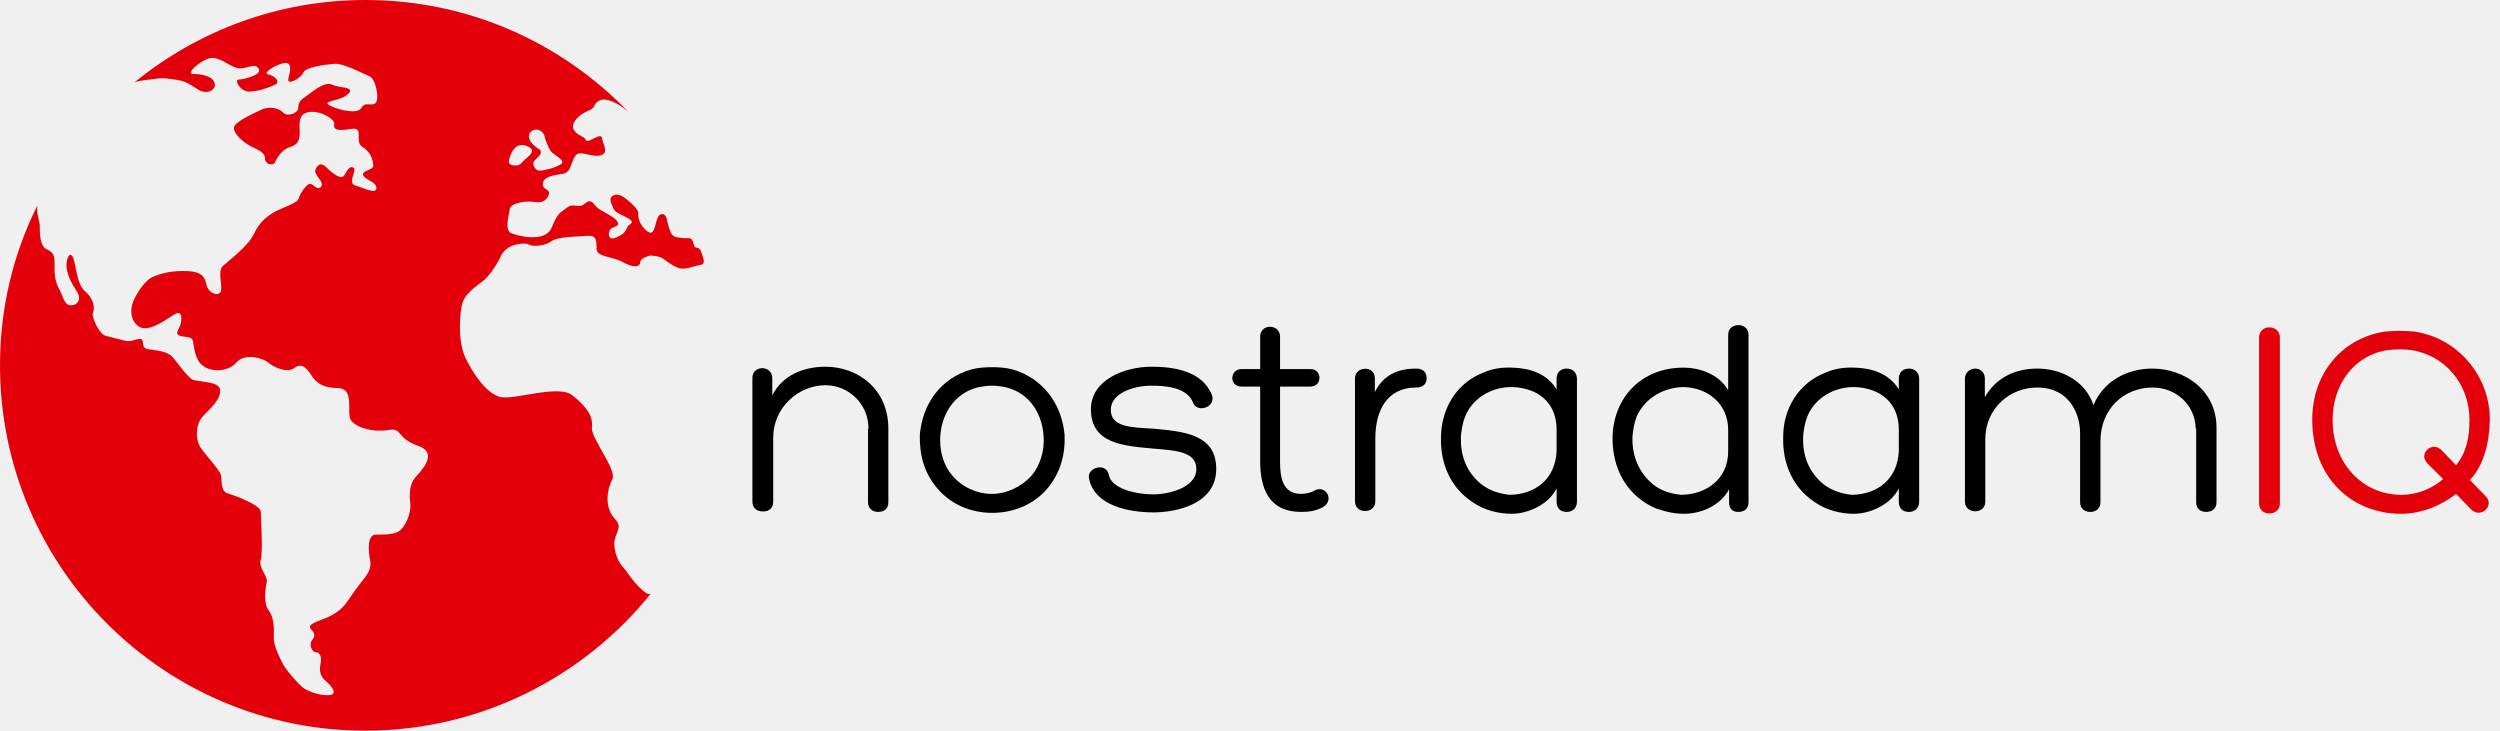
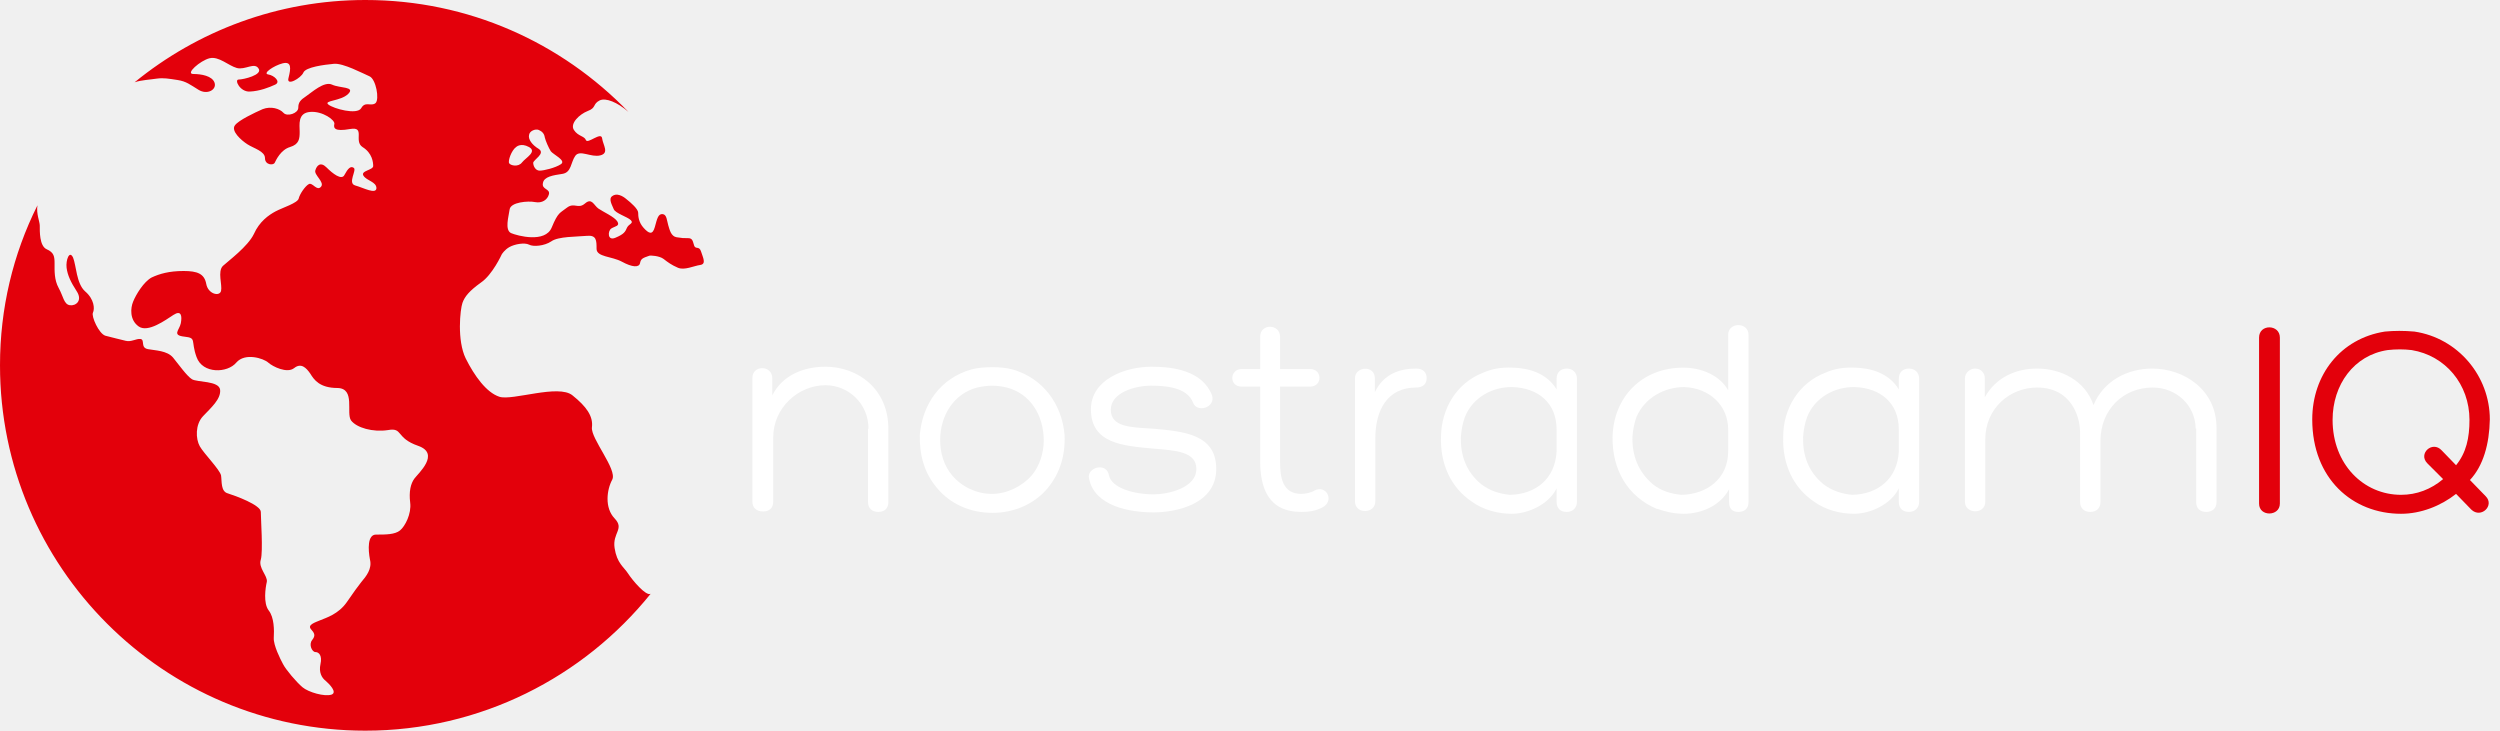
<svg xmlns="http://www.w3.org/2000/svg" version="1.1" id="Ebene_1" x="0px" y="0px" viewBox="0 0 540.6 158" enable-background="new 0 0 540.6 158" xml:space="preserve">
  <path fill="#E3000B" d="M135.8,124c-0.9-1.4-2.4-2.2-2.9-5.5c-0.5-3.3,2.2-4.1,0-6.4c-2.2-2.3-1.7-6.2-0.5-8.4  c1.1-2.2-4.7-8.9-4.4-11.3c0.3-2.4-1.2-4.5-4.2-6.9c-3-2.5-13,1.2-15.8,0.3c-2.8-0.9-5.4-4.5-7.3-8.3c-1.9-3.9-1.2-10.6-0.7-12  c0.5-1.4,1.5-2.6,4-4.4c2.5-1.7,4.5-6.1,4.5-6.1s0.6-1,1.7-1.6c1.1-0.6,3.2-1,4.2-0.5c0.9,0.5,3.3,0.3,4.8-0.7  c1.5-1.1,5.6-1,7.7-1.2c2.1-0.2,2.1,1,2.1,2.8c0,1.8,3.3,1.6,5.5,2.8c2.2,1.2,3.7,1.3,3.9,0.3c0.2-1,0.6-1.1,2-1.6  c0.2-0.1,2.2,0,3.1,0.7c0.9,0.7,1.7,1.3,3.1,1.9c1.4,0.6,3.4-0.4,4.8-0.6s0.6-1.6,0.2-2.9c-0.4-1.3-1.2-0.4-1.5-1.3  c-0.3-0.9-0.3-1.6-1.3-1.6c-1,0-1.3,0-2.5-0.2c-1.2-0.2-1.5-1.6-1.8-2.6s-0.3-2.3-1.2-2.4c-1-0.1-1.2,1-1.7,2.8  c-0.5,1.8-1.3,1.4-2.4,0.2c-1.1-1.2-1.2-2.5-1.2-3.3c0-0.8-1.6-2.2-2.5-2.9c-0.9-0.8-2.2-1.4-3.1-0.7c-0.9,0.6,0,2,0.3,2.8  c0.3,0.9,3,1.7,3.7,2.4c0.7,0.7-0.4,0.8-0.8,1.6c-0.4,0.9-0.6,1.4-2.5,2.2c-1.8,0.8-1.7-1.5-0.9-2c0.8-0.5,1.9-0.5,1.3-1.5  c-0.6-1-3.1-2.1-4.1-2.8c-1-0.7-1.4-2.4-2.9-1.1c-1.5,1.3-2.3-0.3-3.9,0.9c-1.5,1.2-1.9,0.9-3.3,4.3c-1.4,3.4-7.4,1.8-8.8,1.2  c-1.4-0.7-0.5-3.6-0.3-5.1c0.2-1.6,4-1.9,5.5-1.6c1.5,0.3,2.7-0.5,3-1.7c0.3-1.2-1.6-1-1.3-2.4c0.2-1.4,2.2-1.7,4.2-2  c2-0.3,1.8-2.5,2.8-3.9c1-1.4,3.4,0.4,5.4-0.1c2-0.5,0.6-2.2,0.4-3.7c-0.2-1.5-3.1,1.3-3.5,0.4c-0.3-0.9-1.7-0.8-2.6-2.2  c-0.9-1.4,1.2-3.4,3-4.1c1.9-0.7,1-1.5,2.6-2.3c1.3-0.6,3.8,0.4,6.2,2.5C121.4,9.2,101.3,0,79,0C60.1,0,42.7,6.7,29.1,17.8  c1.4-0.5,3.6-0.6,4.8-0.8c1.5-0.2,2.5,0,4.5,0.3c1.9,0.3,2.7,1,4.5,2.1c1.9,1.2,4,0,3.5-1.5s-2.9-1.9-4.6-1.9  c-1.8,0,1.5-2.9,3.5-3.4c2-0.5,4.1,1.6,5.9,2.1c1.8,0.5,3.8-1.3,4.7,0.1c1,1.4-3.3,2.4-4.3,2.4c-1,0,0.3,2.7,2.4,2.6  c2.2-0.1,4.2-0.9,5.5-1.5c1.3-0.6-0.2-2-1.5-2.2c-1.3-0.2,1.2-1.9,3.1-2.4c2-0.5,1.8,1.1,1.3,3.1c-0.6,2,2.7,0.1,3.2-1.1  s4.5-1.7,6.6-1.9c2-0.2,6.3,2.1,7.7,2.7c1.4,0.6,2.2,5,1.3,5.8c-1,0.8-2.2-0.5-3.1,1.1c-0.9,1.5-6,0.1-7.1-0.8  c-1.1-0.9,2.7-0.7,4.3-2.3c1.6-1.6-1.8-1.2-3.5-2c-1.7-0.8-4.4,1.7-5.6,2.5s-1.7,1.3-1.7,2.5s-2.4,2-3.2,1.1  c-0.8-0.9-2.7-1.5-4.5-0.8c-1.8,0.8-5.2,2.4-6,3.5c-0.9,1.2,1.3,3.2,2.7,4.1c1.4,0.9,3.8,1.5,3.8,3c0,1.5,1.8,1.6,2.1,1  c0.3-0.6,1.3-2.8,3.3-3.4s2.1-1.8,2.1-3.3s-0.5-4.1,2.3-4.3c2.7-0.2,5.4,1.8,5.2,2.6c-0.2,0.9,0,1.7,3.4,1.1  c3.4-0.6,0.7,2.6,2.7,3.9c2.1,1.3,2.3,3.3,2.3,4.1c0,0.9-2.8,1-2.1,2.1c0.7,1.1,2.8,1.3,2.8,2.7c-0.1,1.4-2.8-0.1-4.6-0.6  c-1.7-0.5,0.4-3.3-0.3-3.8s-1.3,0.2-2,1.5c-0.6,1.3-2.6-0.3-3.9-1.6c-1.3-1.3-2.1-0.4-2.4,0.6c-0.4,1,2.1,2.6,1.2,3.6  s-1.8-1-2.6-0.6c-0.8,0.4-2,2.2-2.2,3.1c-0.2,1-3.5,2-5,2.8c-1.5,0.8-3.5,2.2-4.7,4.9c-1.3,2.7-5.5,5.8-6.7,6.9  c-1.2,1.2-0.1,4.1-0.4,5.4c-0.3,1.3-2.8,0.7-3.2-1.5c-0.4-2.2-1.9-2.8-4.9-2.8c-3.1,0-5.2,0.6-6.9,1.4c-1.7,0.9-3.4,3.7-4,5.2  c-0.6,1.4-0.8,4,1.2,5.4c2,1.4,5.8-1.4,7.5-2.5c1.7-1.1,1.9,0.2,1.6,1.8c-0.3,1.5-2,2.6,0.8,2.9c2.7,0.3,1.3,0.8,2.6,4.4  c1.3,3.7,6.7,3.5,8.6,1.2c1.9-2.2,5.9-0.9,6.9,0c1,0.9,4.1,2.4,5.6,1.2c1.5-1.2,2.6-0.1,3.5,1.2c0.8,1.3,2,3.1,5.9,3.1  c3.9,0.1,1.8,5.4,2.9,7c1.2,1.6,4.7,2.6,8,2.1c3.3-0.6,1.6,1.7,6.5,3.4c4.9,1.7,0,6-0.8,7.1c-0.8,1.1-1.2,2.8-0.9,5.2  c0.3,2.4-1.1,5.1-2.2,6c-1.1,0.9-3.1,0.9-5.1,0.9c-2-0.1-1.8,3.3-1.4,5.4c0.5,2-0.8,3.6-1.9,4.9c-1,1.3-1.3,1.7-3.1,4.3  c-1.8,2.6-4.5,3.4-5.7,3.9c-1.2,0.5-2.8,1-2.1,1.9c0.8,0.9,1.1,1.4,0.3,2.4c-0.8,1,0,2.6,0.7,2.6c0.8,0,1.5,0.8,1.1,2.6  c-0.4,1.8,0.3,3,1.1,3.6c0.8,0.7,2.6,2.5,1.3,3c-1.5,0.5-5-0.5-6.3-1.6c-1.3-1.1-3.6-3.8-4.2-5c-0.6-1.1-2.1-4.1-2-5.7  c0.1-1.6,0.1-4.4-1.1-5.9c-1.2-1.6-0.7-4.9-0.4-6.2c0.2-1.3-1.9-3-1.3-4.8c0.5-1.8,0-8.8,0-10.3c0-1.5-5.5-3.5-7.1-4  c-1.6-0.4-1.3-2.6-1.5-3.9c-0.3-1.3-3.7-4.7-4.6-6.3c-0.9-1.6-1-4.7,0.7-6.5c1.7-1.8,3.9-3.7,3.7-5.7c-0.2-2-5-1.6-6.1-2.3  c-1.1-0.7-2.8-3.1-4.1-4.7c-1.3-1.5-3.8-1.5-5.4-1.8c-1.7-0.3-0.6-2-1.6-2.2c-1-0.1-2,0.7-3.2,0.4c-1.2-0.3-2.9-0.7-4.4-1.1  c-1.4-0.4-3.1-4.2-2.7-5s0.3-2.9-1.7-4.6c-1.9-1.7-1.9-5.6-2.6-7.3c-0.8-1.7-1.6,0.6-1.4,2.2c0.2,1.6,0.9,3.1,2.2,5.1  c1.3,2-0.2,3.2-1.5,3c-1.3-0.2-1.4-1.9-2.4-3.7c-1-1.8-0.9-3.8-0.9-5.3s-0.1-2.4-1.7-3.1c-1.6-0.7-1.5-4-1.5-5.1  c0-0.9-0.8-2.6-0.5-4.4C2.8,55,0,66.7,0,79c0,43.6,35.4,79,79,79c24.9,0,47.2-11.6,61.7-29.6C139.7,129,136.7,125.4,135.8,124z   M114.4,29.2c0.1-0.9,1.4-1.4,2.1-1.1c0.7,0.3,1.2,0.8,1.3,1.6c0.2,0.8,0.8,2.2,1.3,3c0.5,0.7,3.4,2,2.2,2.8  c-1.2,0.8-3.7,1.4-4.6,1.4c-0.9,0-1.4-1-1.4-1.7c0.1-0.7,2.7-2,1.2-3C115,31.3,114.2,30.1,114.4,29.2z M111.6,31.8c0,0,1-1,2.8,0  c1.8,1-0.7,2.3-1.5,3.3c-0.8,1.1-2.5,0.7-2.8,0.2C109.8,34.8,110.6,32.5,111.6,31.8z" />
  <g>
    <rect x="151" y="70.3" fill="none" width="399.4" height="58.7" />
-     <path fill="#000000" d="M187.8,92.7c0-5.5-4.4-9.4-9.3-9.4c-5.8,0-11.3,4.8-11.3,11.3v13.9c0,1.3-0.8,2.1-2.2,2.1s-2.3-0.8-2.3-2.1   V81.7c0-2.8,4.3-2.8,4.3,0.1v3.7c2.2-4.4,6.8-6.2,11.5-6.2c7,0,13.6,4.8,13.6,13.4v15.9c0,1.3-0.8,2.1-2.2,2.1   c-1.3,0-2.2-0.8-2.2-2.1V92.7z" />
-     <path fill="#000000" d="M202.6,105.5c-2.7-3.2-3.8-7-3.7-11.5c0.6-6.7,4.5-12.2,11.1-14.1c1.4-0.4,3.1-0.5,4.6-0.5   c1.4,0,2.9,0.1,4.4,0.5c6.5,1.9,10.6,7.4,11.2,14.1c0.2,4.5-1,8.3-3.6,11.5c-2.9,3.5-7.3,5.4-12,5.4   C209.8,110.9,205.5,109,202.6,105.5z M214.5,83.4c-1.1,0-2.3,0.2-3.2,0.4c-5,1.3-8,6-8,11.4c0,2.7,0.8,5.5,2.6,7.6   c2.1,2.5,5.3,4,8.6,4c3.2,0,6.5-1.6,8.6-4c1.7-2,2.6-4.9,2.6-7.5c0-5.5-2.9-10.2-8-11.5C216.9,83.6,215.7,83.4,214.5,83.4z" />
-     <path fill="#000000" d="M239.8,102.8c0.6,2.7,5.3,4.1,9.7,4.1c2.9,0,9.2-1.3,9.2-5.5c0-3.8-4.6-4-9.4-4.4   c-6.5-0.6-13.4-1.1-13.4-8.5c0-6.4,7.3-9.2,13.1-9.2c4.6,0,11,0.8,13.1,6.2c0.8,2.7-3.3,3.8-4.1,1.6c-1.3-3.5-6.4-3.7-9.1-3.7   c-3.5,0-8.7,1.5-8.7,5.2c0,3.8,4.4,3.8,9.2,4.1c6.6,0.6,13.6,1.2,13.6,8.7c0,7.6-8.6,9.4-13.6,9.4c-5,0-12.7-1.3-13.9-7.3   C234.9,101.1,239.3,99.8,239.8,102.8z" />
-     <path fill="#000000" d="M283.3,79.8c2.7,0,2.7,3.8,0,3.8h-6.5v16.2c0,3.4,0.5,7,4.6,7c0.9,0,2.2-0.3,2.8-0.7   c2.5-1.4,4.5,2.1,1.8,3.6c-1.5,0.8-3,1-4.6,1c-7.2,0-8.9-5.3-8.9-11V83.6h-4c-2.8,0-2.6-3.8,0-3.8h4v-7c0-2.9,4.3-2.8,4.3,0v7   H283.3z" />
-     <path fill="#000000" d="M297.3,84.8c1.9-4,5.5-5.1,8.9-5.1c1.4,0,2.3,0.7,2.3,2.1c0,1.3-0.9,2-2.3,2c-6.2,0-8.8,4.9-8.8,11v13.6   c0,1.3-1,2.1-2.2,2.1c-1.3,0-2.2-0.8-2.2-2.1V81.8c0-2.6,4.3-2.9,4.3,0V84.8z" />
-     <path fill="#000000" d="M320.7,80.6c2-0.9,4.1-1.2,6.4-1.1c3.4,0.1,7.3,1.1,9.5,4.7v-2.3c0-1.3,0.8-2.2,2.2-2.2   c1.3,0,2.2,0.9,2.2,2.2v26.6c0,1.3-0.9,2.2-2.2,2.2c-1.4,0-2.2-0.8-2.2-2.2v-2.9c-1.7,3.5-6.2,5.5-9.7,5.5c-2.9,0-6.1-0.8-8.6-2.6   c-4.6-3.1-6.9-8.2-6.7-14.1C311.7,88.3,315,82.8,320.7,80.6L320.7,80.6z M336.6,97.6v-4.7c0-5.9-4.1-9-9.5-9.2   c-4.3-0.1-8.6,2.2-10.3,6.4c-0.5,1.3-0.8,2.9-0.9,4.4c-0.1,3.9,1.1,7.5,4.4,10.2c1.8,1.4,4,2.1,6.2,2.3   C332,106.9,336.3,103.6,336.6,97.6z" />
-     <path fill="#000000" d="M364,79.5c4,0,7.9,1.7,9.7,4.9V72.4c0-2.8,4.4-2.8,4.4,0v36.2c0,1.3-0.8,2.1-2.2,2.1s-2-0.8-2-2.1v-2.8   c-2,3.7-6.2,5.3-9.8,5.3c-1.9,0-3.9-0.4-5.8-1.1l0.1,0.1c-6.5-2.7-9.8-8.6-9.7-15.6C348.9,85.9,355,79.5,364,79.5z M373.7,97.6   v-4.7c0-5.3-4.1-9-9.5-9.2c-4.3,0-8.5,2.3-10.3,6.4c-0.5,1.3-0.8,2.9-0.9,4.4c-0.1,3.9,1.2,7.5,4.4,10.2c1.7,1.4,3.9,2.1,6.2,2.3   C369.1,106.9,373.7,103.5,373.7,97.6z" />
-     <path fill="#000000" d="M394.7,80.6c2-0.9,4.1-1.2,6.4-1.1c3.4,0.1,7.3,1.1,9.5,4.7v-2.3c0-1.3,0.8-2.2,2.2-2.2   c1.3,0,2.2,0.9,2.2,2.2v26.6c0,1.3-0.9,2.2-2.2,2.2c-1.4,0-2.2-0.8-2.2-2.2v-2.9c-1.7,3.5-6.2,5.5-9.7,5.5c-2.9,0-6.1-0.8-8.6-2.6   c-4.6-3.1-6.9-8.2-6.7-14.1C385.6,88.3,389,82.8,394.7,80.6L394.7,80.6z M410.6,97.6v-4.7c0-5.9-4.1-9-9.5-9.2   c-4.3-0.1-8.6,2.2-10.3,6.4c-0.5,1.3-0.8,2.9-0.9,4.4c-0.1,3.9,1.1,7.5,4.4,10.2c1.8,1.4,4,2.1,6.2,2.3   C406,106.9,410.3,103.6,410.6,97.6z" />
-     <path fill="#000000" d="M474.8,92.7c-0.1-5.2-4.3-8.9-9.3-8.9c-6.3,0-11.3,4.7-11.3,11.6v13.2c0,1.3-0.9,2.1-2.2,2.1   c-1.3,0-2.2-0.8-2.2-2.1V93.7c0-3.4-1.4-6.7-4.1-8.5c-1.6-1-3.3-1.4-5.2-1.4c-5.9,0-11.2,4.5-11.2,11.2v13.5c0,2.8-4.4,2.7-4.4,0   V81.8c0-1.1,1-2.1,2.2-2.1c1.3,0,2.1,1,2.1,2.1v4.1c2.4-4.3,6.7-6.2,11.3-6.2c5.2,0,10.4,2.6,12.2,7.9c2.2-5.3,7.4-7.9,12.7-7.9   c6.9,0,13.9,4.6,13.9,12.8v16.1c0,1.3-0.9,2.1-2.2,2.1c-1.4,0-2.2-0.8-2.2-2.1V92.7z" />
+     <path fill="#FFFFFF" d="M187.8,92.7c0-5.5-4.4-9.4-9.3-9.4c-5.8,0-11.3,4.8-11.3,11.3v13.9c0,1.3-0.8,2.1-2.2,2.1s-2.3-0.8-2.3-2.1   V81.7c0-2.8,4.3-2.8,4.3,0.1v3.7c2.2-4.4,6.8-6.2,11.5-6.2c7,0,13.6,4.8,13.6,13.4v15.9c0,1.3-0.8,2.1-2.2,2.1   c-1.3,0-2.2-0.8-2.2-2.1V92.7z" />
+     <path fill="#FFFFFF" d="M202.6,105.5c-2.7-3.2-3.8-7-3.7-11.5c0.6-6.7,4.5-12.2,11.1-14.1c1.4-0.4,3.1-0.5,4.6-0.5   c1.4,0,2.9,0.1,4.4,0.5c6.5,1.9,10.6,7.4,11.2,14.1c0.2,4.5-1,8.3-3.6,11.5c-2.9,3.5-7.3,5.4-12,5.4   C209.8,110.9,205.5,109,202.6,105.5z M214.5,83.4c-1.1,0-2.3,0.2-3.2,0.4c-5,1.3-8,6-8,11.4c0,2.7,0.8,5.5,2.6,7.6   c2.1,2.5,5.3,4,8.6,4c3.2,0,6.5-1.6,8.6-4c1.7-2,2.6-4.9,2.6-7.5c0-5.5-2.9-10.2-8-11.5C216.9,83.6,215.7,83.4,214.5,83.4z" />
+     <path fill="#FFFFFF" d="M239.8,102.8c0.6,2.7,5.3,4.1,9.7,4.1c2.9,0,9.2-1.3,9.2-5.5c0-3.8-4.6-4-9.4-4.4   c-6.5-0.6-13.4-1.1-13.4-8.5c0-6.4,7.3-9.2,13.1-9.2c4.6,0,11,0.8,13.1,6.2c0.8,2.7-3.3,3.8-4.1,1.6c-1.3-3.5-6.4-3.7-9.1-3.7   c-3.5,0-8.7,1.5-8.7,5.2c0,3.8,4.4,3.8,9.2,4.1c6.6,0.6,13.6,1.2,13.6,8.7c0,7.6-8.6,9.4-13.6,9.4c-5,0-12.7-1.3-13.9-7.3   C234.9,101.1,239.3,99.8,239.8,102.8z" />
+     <path fill="#FFFFFF" d="M283.3,79.8c2.7,0,2.7,3.8,0,3.8h-6.5v16.2c0,3.4,0.5,7,4.6,7c0.9,0,2.2-0.3,2.8-0.7   c2.5-1.4,4.5,2.1,1.8,3.6c-1.5,0.8-3,1-4.6,1c-7.2,0-8.9-5.3-8.9-11V83.6h-4c-2.8,0-2.6-3.8,0-3.8h4v-7c0-2.9,4.3-2.8,4.3,0v7   H283.3z" />
+     <path fill="#FFFFFF" d="M297.3,84.8c1.9-4,5.5-5.1,8.9-5.1c1.4,0,2.3,0.7,2.3,2.1c0,1.3-0.9,2-2.3,2c-6.2,0-8.8,4.9-8.8,11v13.6   c0,1.3-1,2.1-2.2,2.1c-1.3,0-2.2-0.8-2.2-2.1V81.8c0-2.6,4.3-2.9,4.3,0V84.8z" />
+     <path fill="#FFFFFF" d="M320.7,80.6c2-0.9,4.1-1.2,6.4-1.1c3.4,0.1,7.3,1.1,9.5,4.7v-2.3c0-1.3,0.8-2.2,2.2-2.2   c1.3,0,2.2,0.9,2.2,2.2v26.6c0,1.3-0.9,2.2-2.2,2.2c-1.4,0-2.2-0.8-2.2-2.2v-2.9c-1.7,3.5-6.2,5.5-9.7,5.5c-2.9,0-6.1-0.8-8.6-2.6   c-4.6-3.1-6.9-8.2-6.7-14.1C311.7,88.3,315,82.8,320.7,80.6L320.7,80.6z M336.6,97.6v-4.7c0-5.9-4.1-9-9.5-9.2   c-4.3-0.1-8.6,2.2-10.3,6.4c-0.5,1.3-0.8,2.9-0.9,4.4c-0.1,3.9,1.1,7.5,4.4,10.2c1.8,1.4,4,2.1,6.2,2.3   C332,106.9,336.3,103.6,336.6,97.6z" />
+     <path fill="#FFFFFF" d="M364,79.5c4,0,7.9,1.7,9.7,4.9V72.4c0-2.8,4.4-2.8,4.4,0v36.2c0,1.3-0.8,2.1-2.2,2.1s-2-0.8-2-2.1v-2.8   c-2,3.7-6.2,5.3-9.8,5.3c-1.9,0-3.9-0.4-5.8-1.1l0.1,0.1c-6.5-2.7-9.8-8.6-9.7-15.6C348.9,85.9,355,79.5,364,79.5z M373.7,97.6   v-4.7c0-5.3-4.1-9-9.5-9.2c-4.3,0-8.5,2.3-10.3,6.4c-0.5,1.3-0.8,2.9-0.9,4.4c-0.1,3.9,1.2,7.5,4.4,10.2c1.7,1.4,3.9,2.1,6.2,2.3   C369.1,106.9,373.7,103.5,373.7,97.6z" />
+     <path fill="#FFFFFF" d="M394.7,80.6c2-0.9,4.1-1.2,6.4-1.1c3.4,0.1,7.3,1.1,9.5,4.7v-2.3c0-1.3,0.8-2.2,2.2-2.2   c1.3,0,2.2,0.9,2.2,2.2v26.6c0,1.3-0.9,2.2-2.2,2.2c-1.4,0-2.2-0.8-2.2-2.2v-2.9c-1.7,3.5-6.2,5.5-9.7,5.5c-2.9,0-6.1-0.8-8.6-2.6   c-4.6-3.1-6.9-8.2-6.7-14.1C385.6,88.3,389,82.8,394.7,80.6L394.7,80.6z M410.6,97.6v-4.7c0-5.9-4.1-9-9.5-9.2   c-4.3-0.1-8.6,2.2-10.3,6.4c-0.5,1.3-0.8,2.9-0.9,4.4c-0.1,3.9,1.1,7.5,4.4,10.2c1.8,1.4,4,2.1,6.2,2.3   C406,106.9,410.3,103.6,410.6,97.6z" />
+     <path fill="#FFFFFF" d="M474.8,92.7c-0.1-5.2-4.3-8.9-9.3-8.9c-6.3,0-11.3,4.7-11.3,11.6v13.2c0,1.3-0.9,2.1-2.2,2.1   c-1.3,0-2.2-0.8-2.2-2.1V93.7c0-3.4-1.4-6.7-4.1-8.5c-1.6-1-3.3-1.4-5.2-1.4c-5.9,0-11.2,4.5-11.2,11.2v13.5c0,2.8-4.4,2.7-4.4,0   V81.8c0-1.1,1-2.1,2.2-2.1c1.3,0,2.1,1,2.1,2.1v4.1c2.4-4.3,6.7-6.2,11.3-6.2c5.2,0,10.4,2.6,12.2,7.9c2.2-5.3,7.4-7.9,12.7-7.9   c6.9,0,13.9,4.6,13.9,12.8v16.1c0,1.3-0.9,2.1-2.2,2.1c-1.4,0-2.2-0.8-2.2-2.1V92.7z" />
    <path fill="#E3000B" d="M488.5,73c0-3,4.5-2.9,4.5,0v35.9c0,2.8-4.5,2.9-4.5,0V73z" />
    <path fill="#E3000B" d="M531.1,106.8c-3.3,2.6-7.6,4.3-11.9,4.3c-10.5,0-19.2-7.6-19.2-20.4c0-9.6,6.1-17.5,15.7-19   c2.1-0.2,4.1-0.2,6.4,0c9.4,1.4,16.3,9.6,16.3,19c-0.1,5.3-1.4,10-4.3,13.1l3.4,3.5c2,2-1,4.9-3.1,2.9L531.1,106.8z M531.1,100.6   c2.2-2.7,2.9-5.9,2.9-9.8c0-7.7-5.2-13.9-12.5-15.1c-1.7-0.2-3.4-0.2-5.2,0c-7.3,1.1-11.9,7.5-11.9,15.1c0,9.6,6.7,16.2,14.8,16.2   c3.4,0,6.5-1.2,9.1-3.4l-3.4-3.4c-2.1-2.1,1.1-5,3.1-2.8L531.1,100.6z" />
  </g>
</svg>
